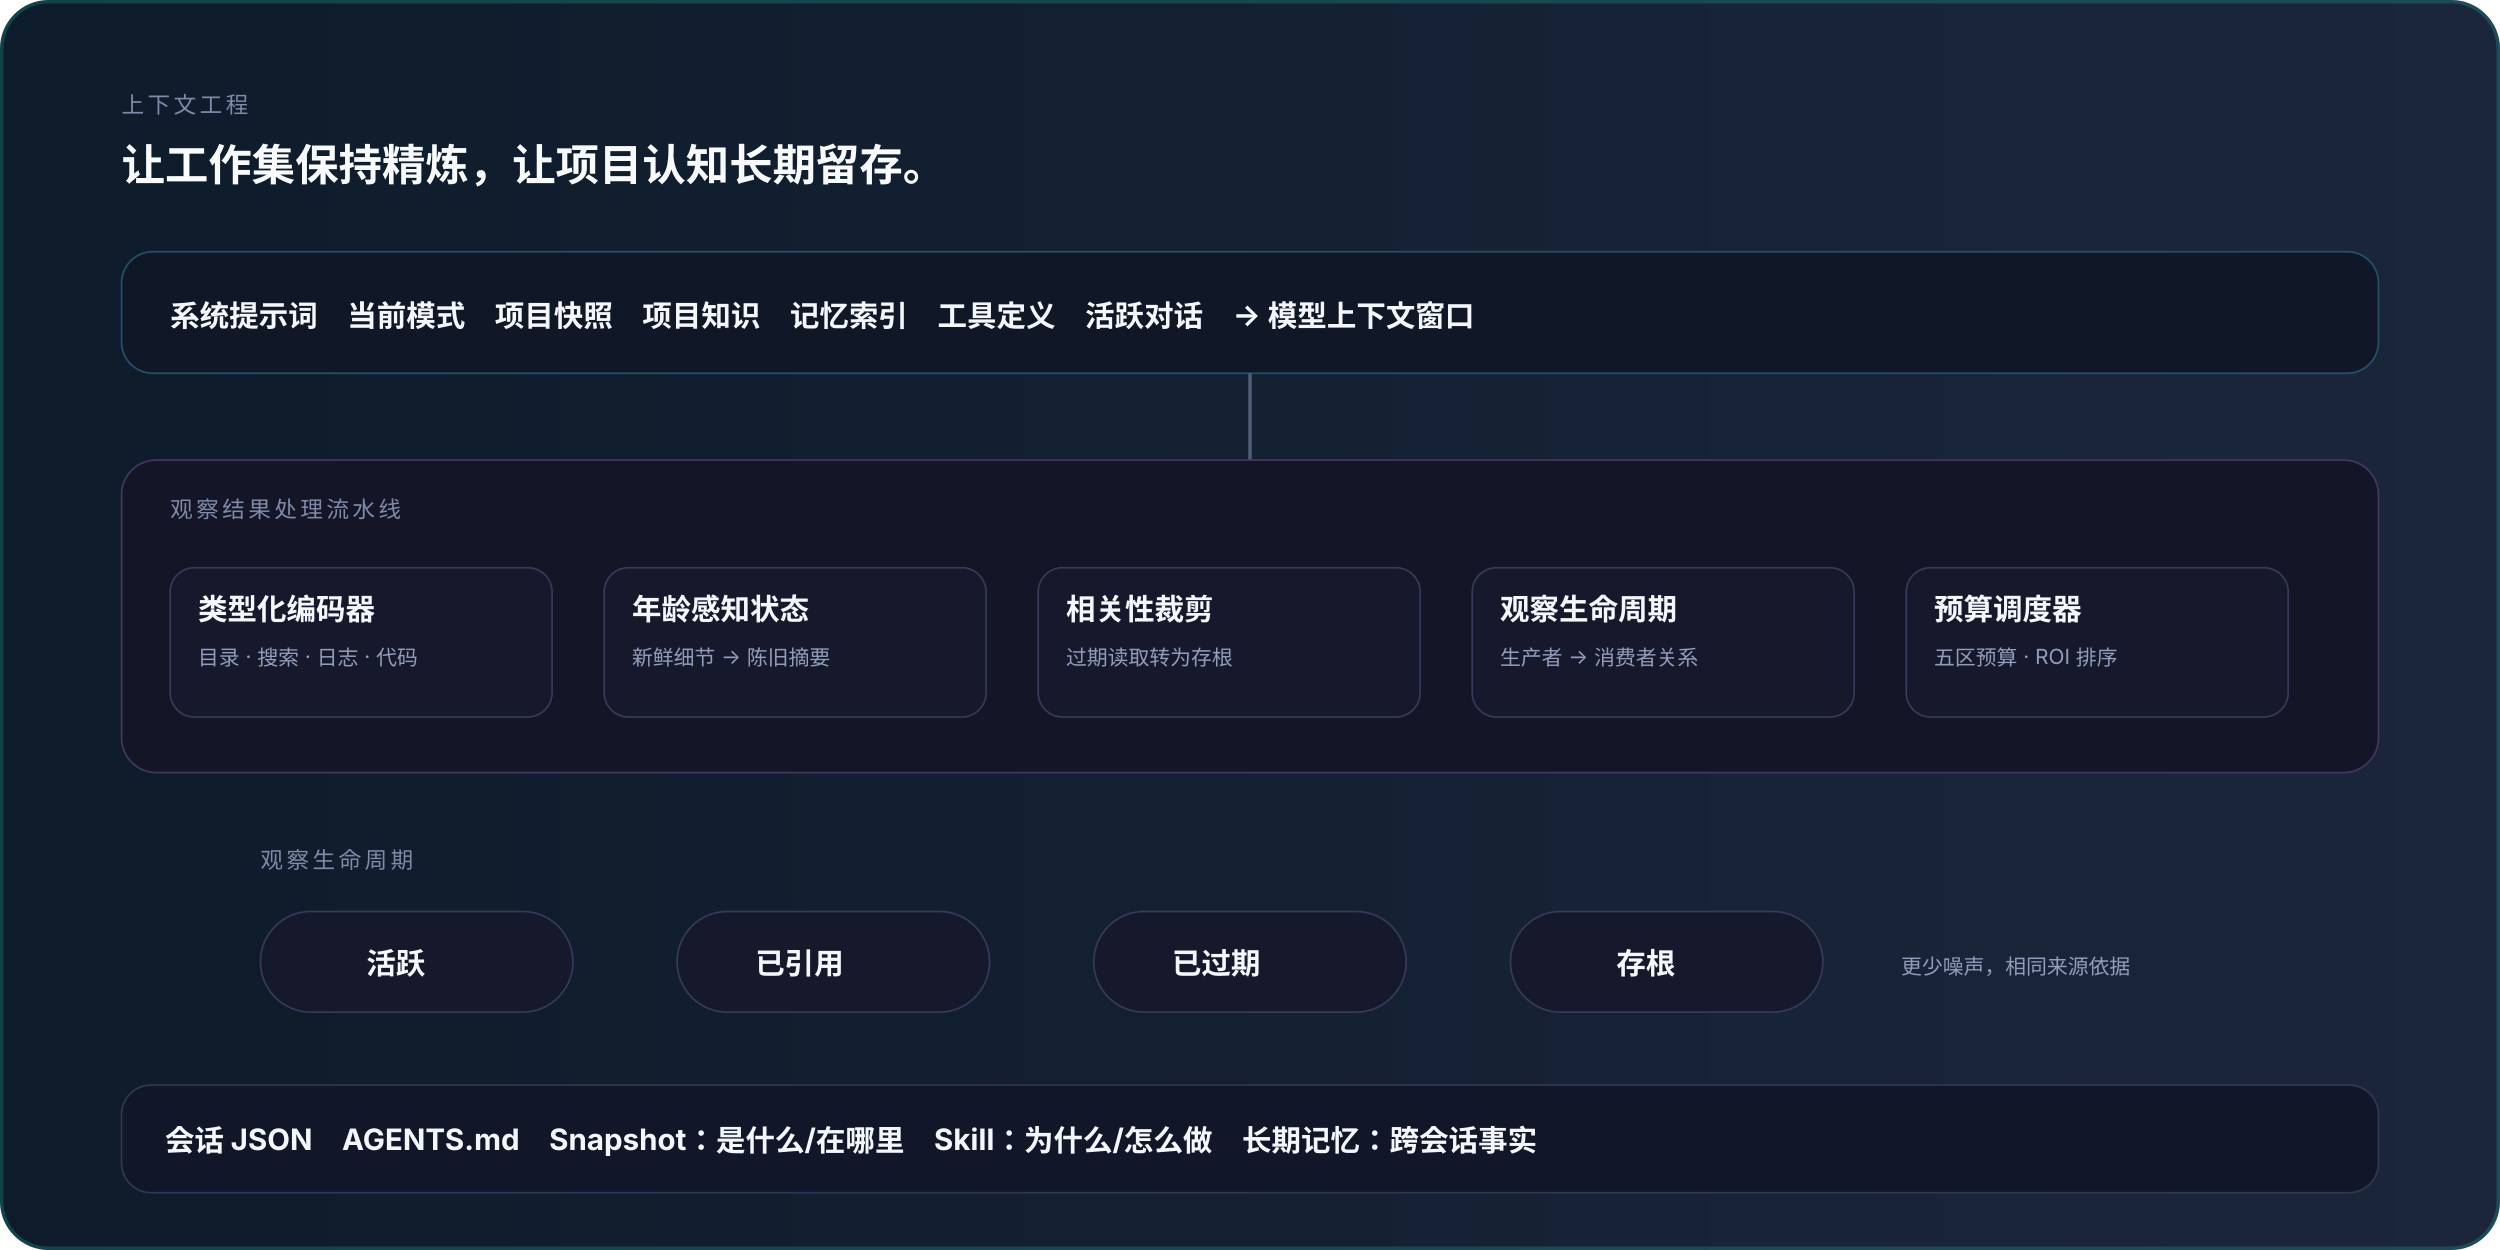
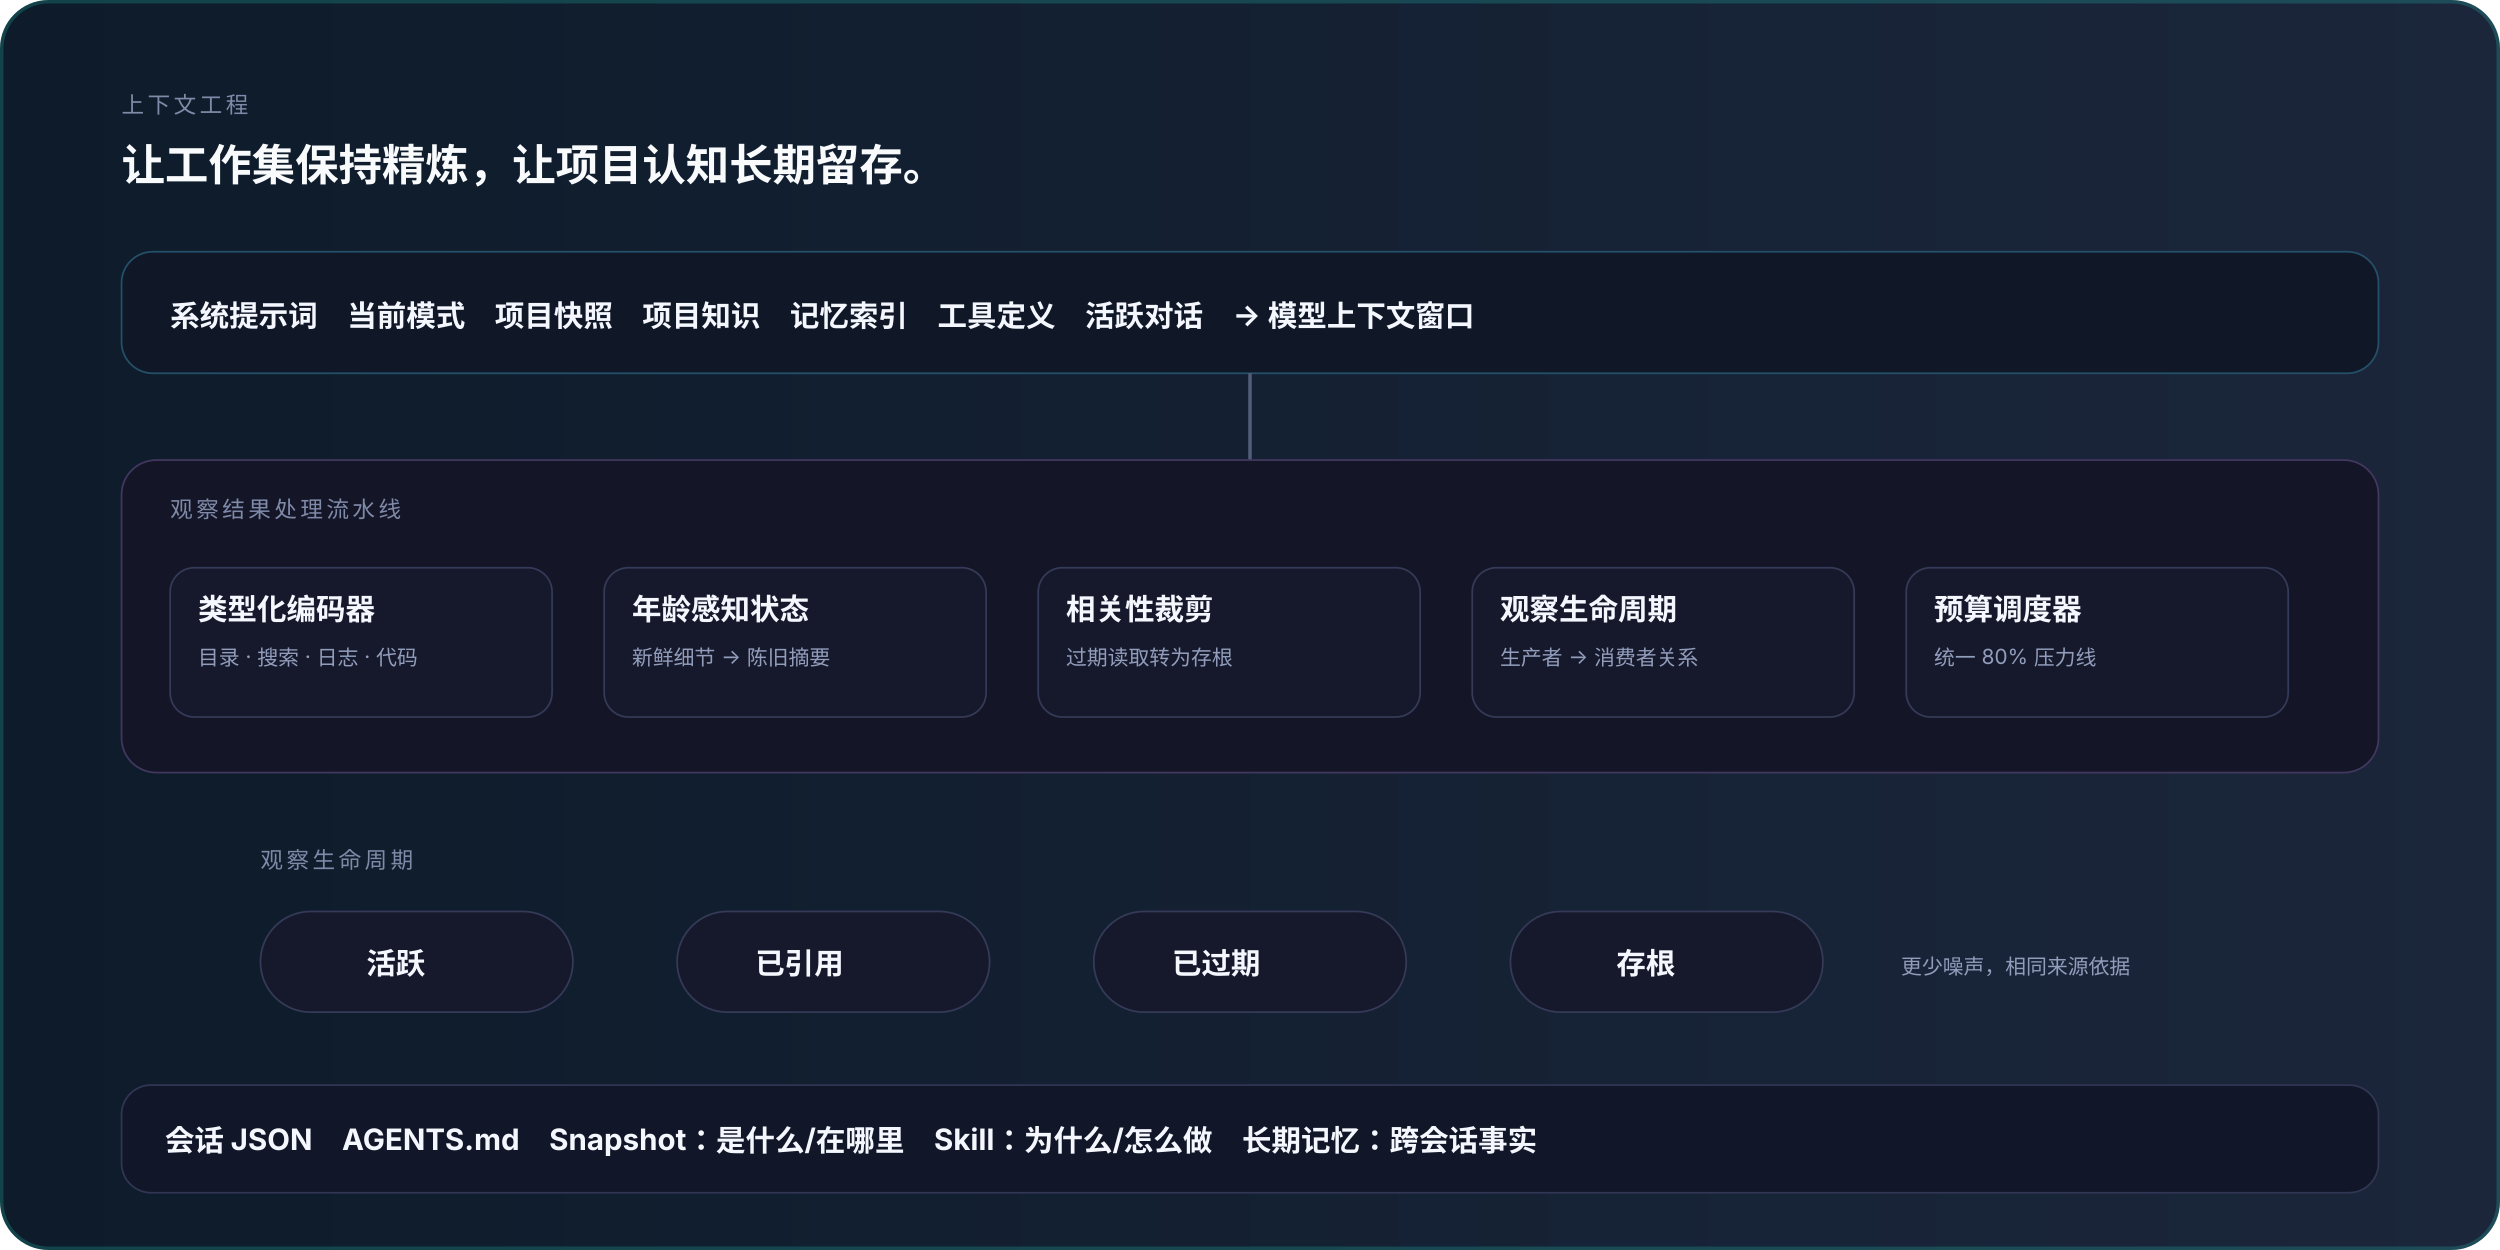
<svg xmlns="http://www.w3.org/2000/svg" width="1440" height="720" viewBox="0 0 1440 720">
  <defs>
    <linearGradient id="b" x2="1">
      <stop stop-color="#0d1b2a" />
      <stop offset="1" stop-color="#1b263b" />
    </linearGradient>
    <style>text{font-family:Inter,Segoe UI,Microsoft YaHei,sans-serif}.k{fill:#7f8aa8;font-size:13px;letter-spacing:2px}.h{fill:#f8fafc;font-size:25px;font-weight:700}.t{fill:#f5f7ff;font-size:17px;font-weight:650}.s{fill:#919dbb;font-size:12px}.n{fill:#16192b;stroke:#343a57}.w{stroke:#535d79;stroke-width:2}</style>
  </defs>
  <rect width="1440" height="720" rx="28" fill="url(#b)" />
  <rect x="1" y="1" width="1438" height="718" rx="27" fill="none" stroke="#2afadf" stroke-opacity="0.18" stroke-width="2" />
  <text x="70" y="65" class="k">上下文工程</text>
  <text x="70" y="104" class="h">让工作集保持精炼，让项目认知长期留存。</text>
  <g transform="translate(70 145)">
    <rect width="1300" height="70" rx="18" fill="#101827" stroke="#245069" />
    <text x="28" y="43" class="t">系统提示词　当前模式　项目快照　项目知识　记忆索引　工具定义　活跃对话　→ 模型上下文窗口</text>
  </g>
  <line x1="720" y1="215" x2="720" y2="265" class="w" />
  <g transform="translate(70 265)">
    <rect width="1300" height="180" rx="20" fill="#141628" stroke="#42375f" />
    <text x="28" y="33" class="k">观察结果处理流水线</text>
    <g transform="translate(28 62)">
      <rect class="n" width="220" height="86" rx="14" />
      <text x="16" y="30" class="t">类型化编码器</text>
      <text x="16" y="56" class="s">目录 · 搜索 · 日志 · 代码</text>
    </g>
    <g transform="translate(278 62)">
      <rect class="n" width="220" height="86" rx="14" />
      <text x="16" y="30" class="t">年龄感知状态</text>
      <text x="16" y="56" class="s">新鲜细节 → 陈旧摘要</text>
    </g>
    <g transform="translate(528 62)">
      <rect class="n" width="220" height="86" rx="14" />
      <text x="16" y="30" class="t">相关性裁剪</text>
      <text x="16" y="56" class="s">过期读取转为存根</text>
    </g>
    <g transform="translate(778 62)">
      <rect class="n" width="220" height="86" rx="14" />
      <text x="16" y="30" class="t">观察生命周期</text>
      <text x="16" y="56" class="s">生产者 → 消费者关系</text>
    </g>
    <g transform="translate(1028 62)">
      <rect class="n" width="220" height="86" rx="14" />
      <text x="16" y="30" class="t">预算调度器</text>
-       <text x="16" y="56" class="s">五区预算 · ROI 排序</text>
+       <text x="16" y="56" class="s">统一 80% 压力线</text>
    </g>
  </g>
  <text x="150" y="500" class="k">观察生命周期</text>
  <g transform="translate(150 525)">
    <rect class="n" width="180" height="58" rx="29" />
    <text x="61" y="36" class="t">活跃</text>
    <rect x="240" class="n" width="180" height="58" rx="29" />
    <text x="285" y="36" class="t">已引用</text>
    <rect x="480" class="n" width="180" height="58" rx="29" />
    <text x="525" y="36" class="t">已过期</text>
    <rect x="720" class="n" width="180" height="58" rx="29" />
    <text x="781" y="36" class="t">存根</text>
    <text x="945" y="36" class="s">更少噪声，相同来源依据</text>
  </g>
  <g transform="translate(70 625)">
    <rect width="1300" height="62" rx="17" fill="#111728" stroke="#303653" />
    <text x="25" y="38" class="t">会话 JSON　AGENTS.md　Snapshot：是什么/在哪里　Skill：为什么/怎么做　长期记忆：跨会话事实</text>
  </g>
</svg>
